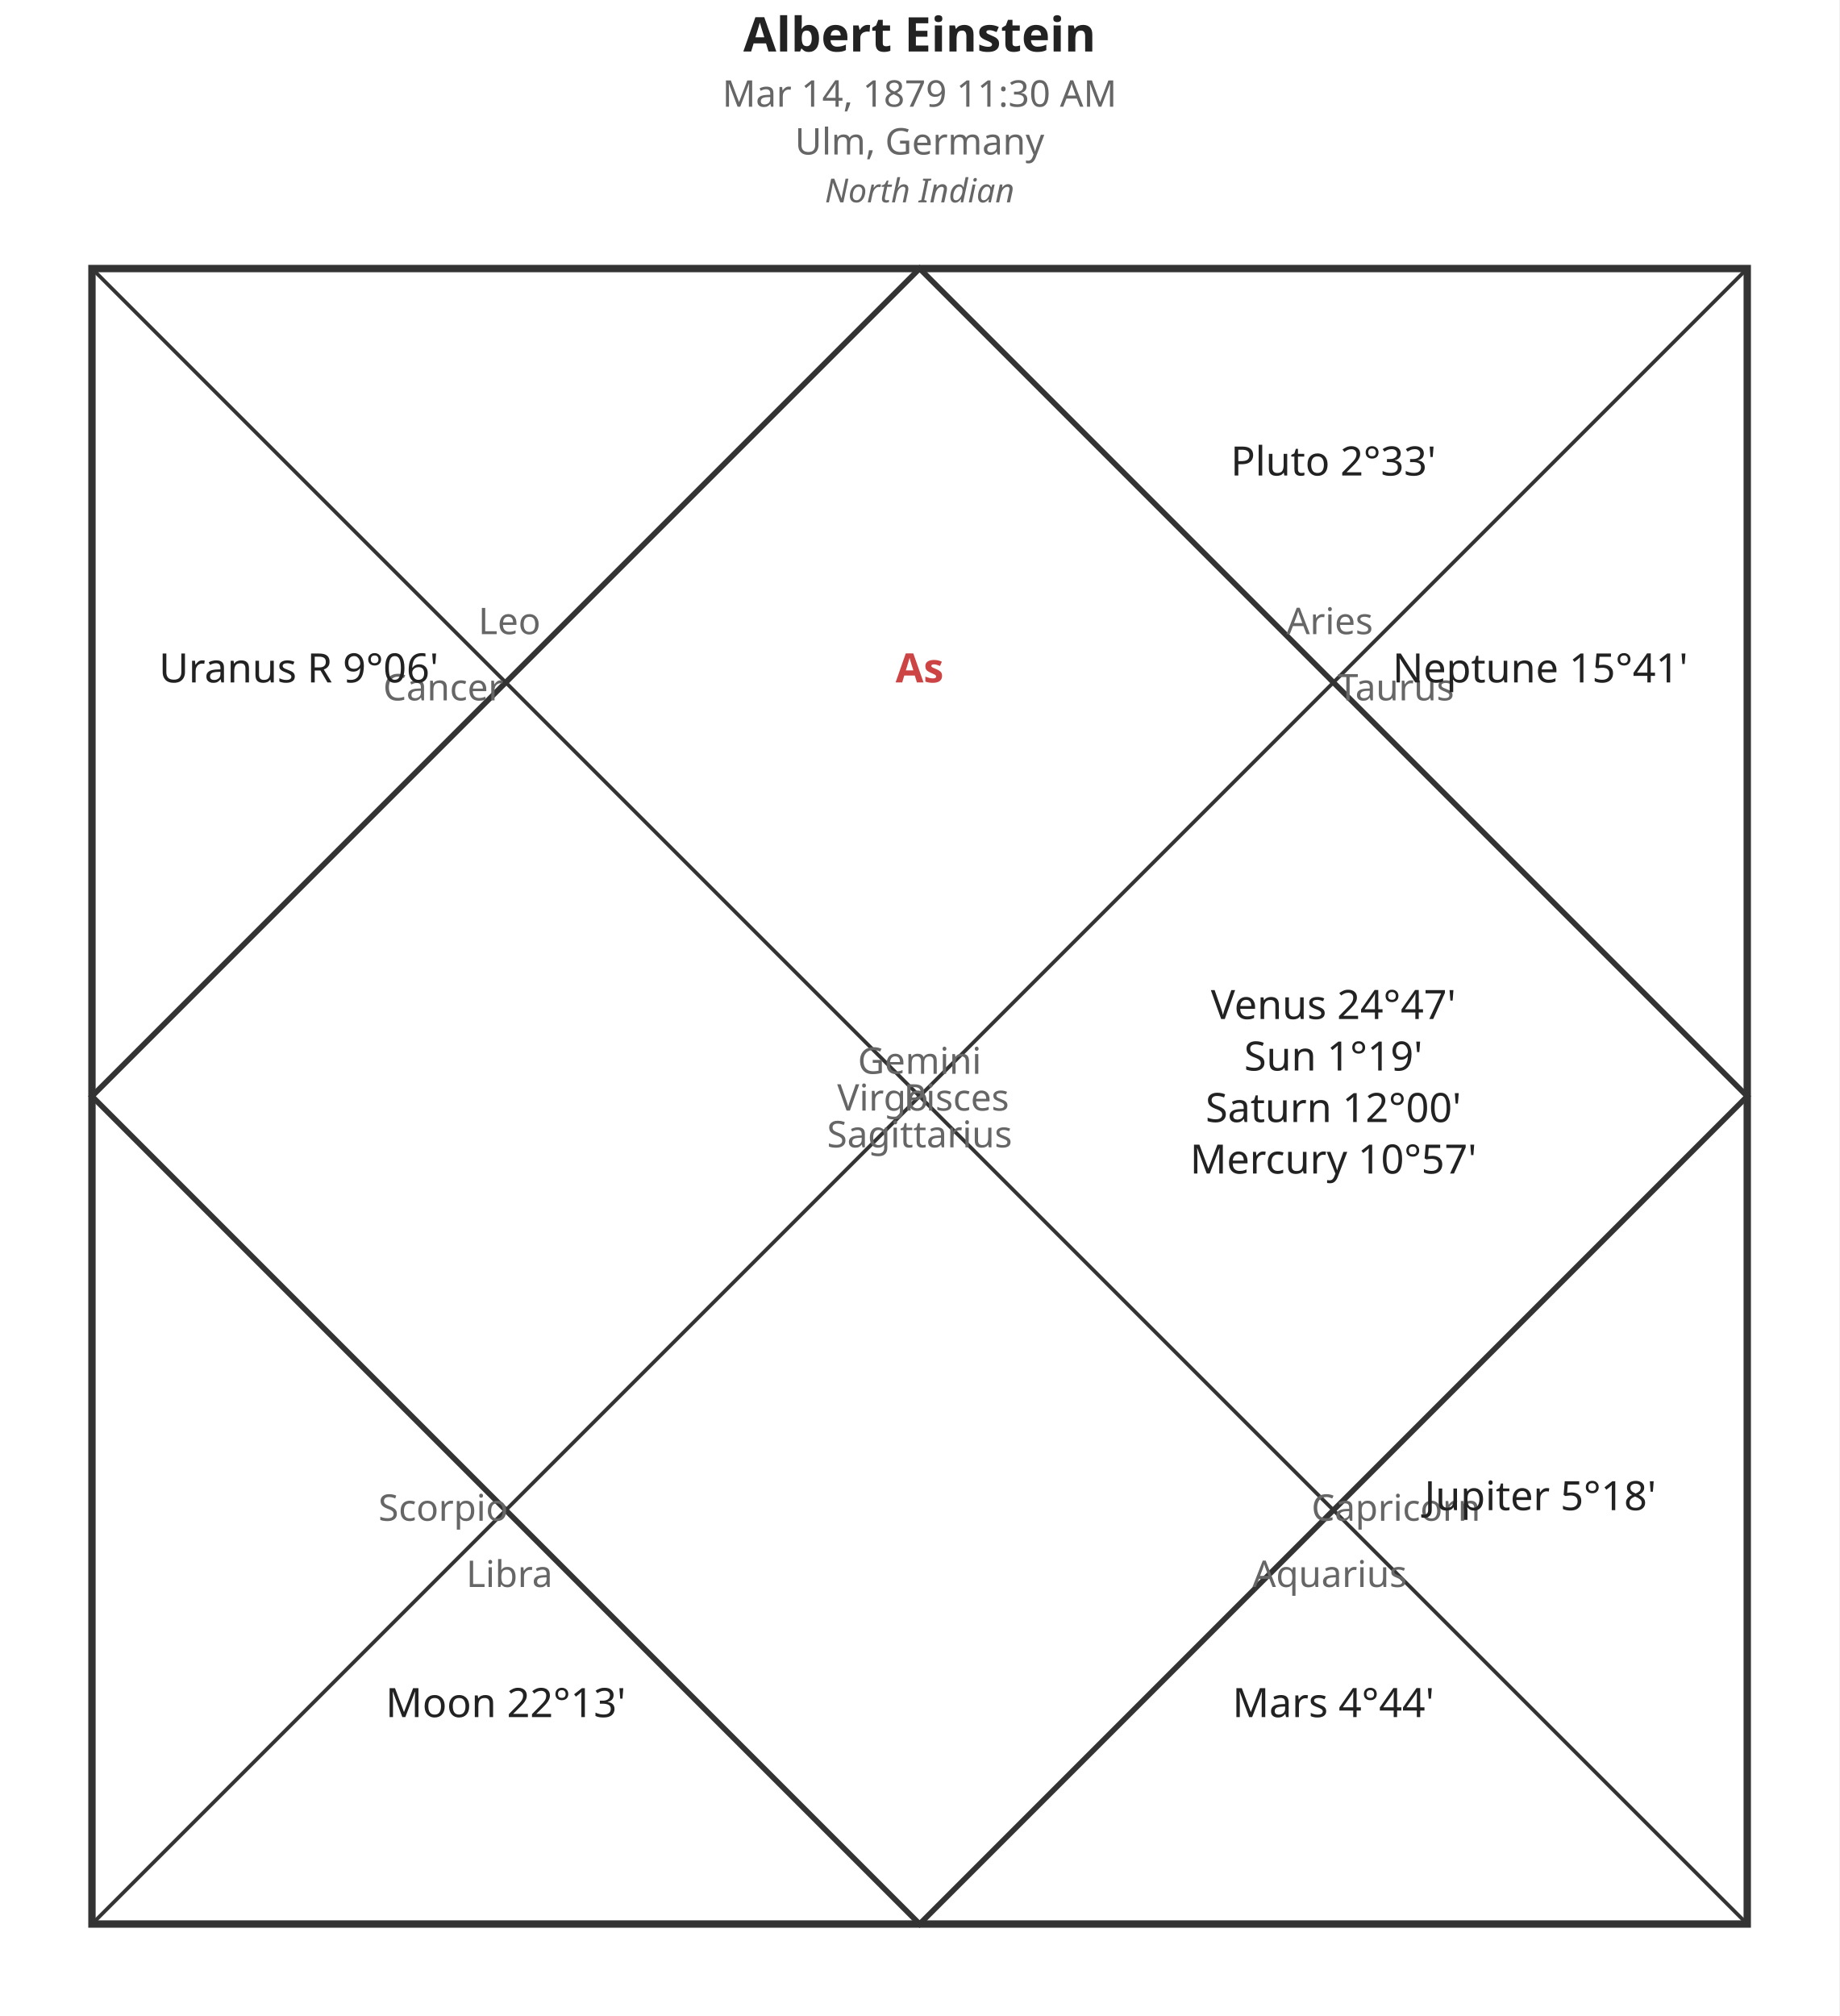
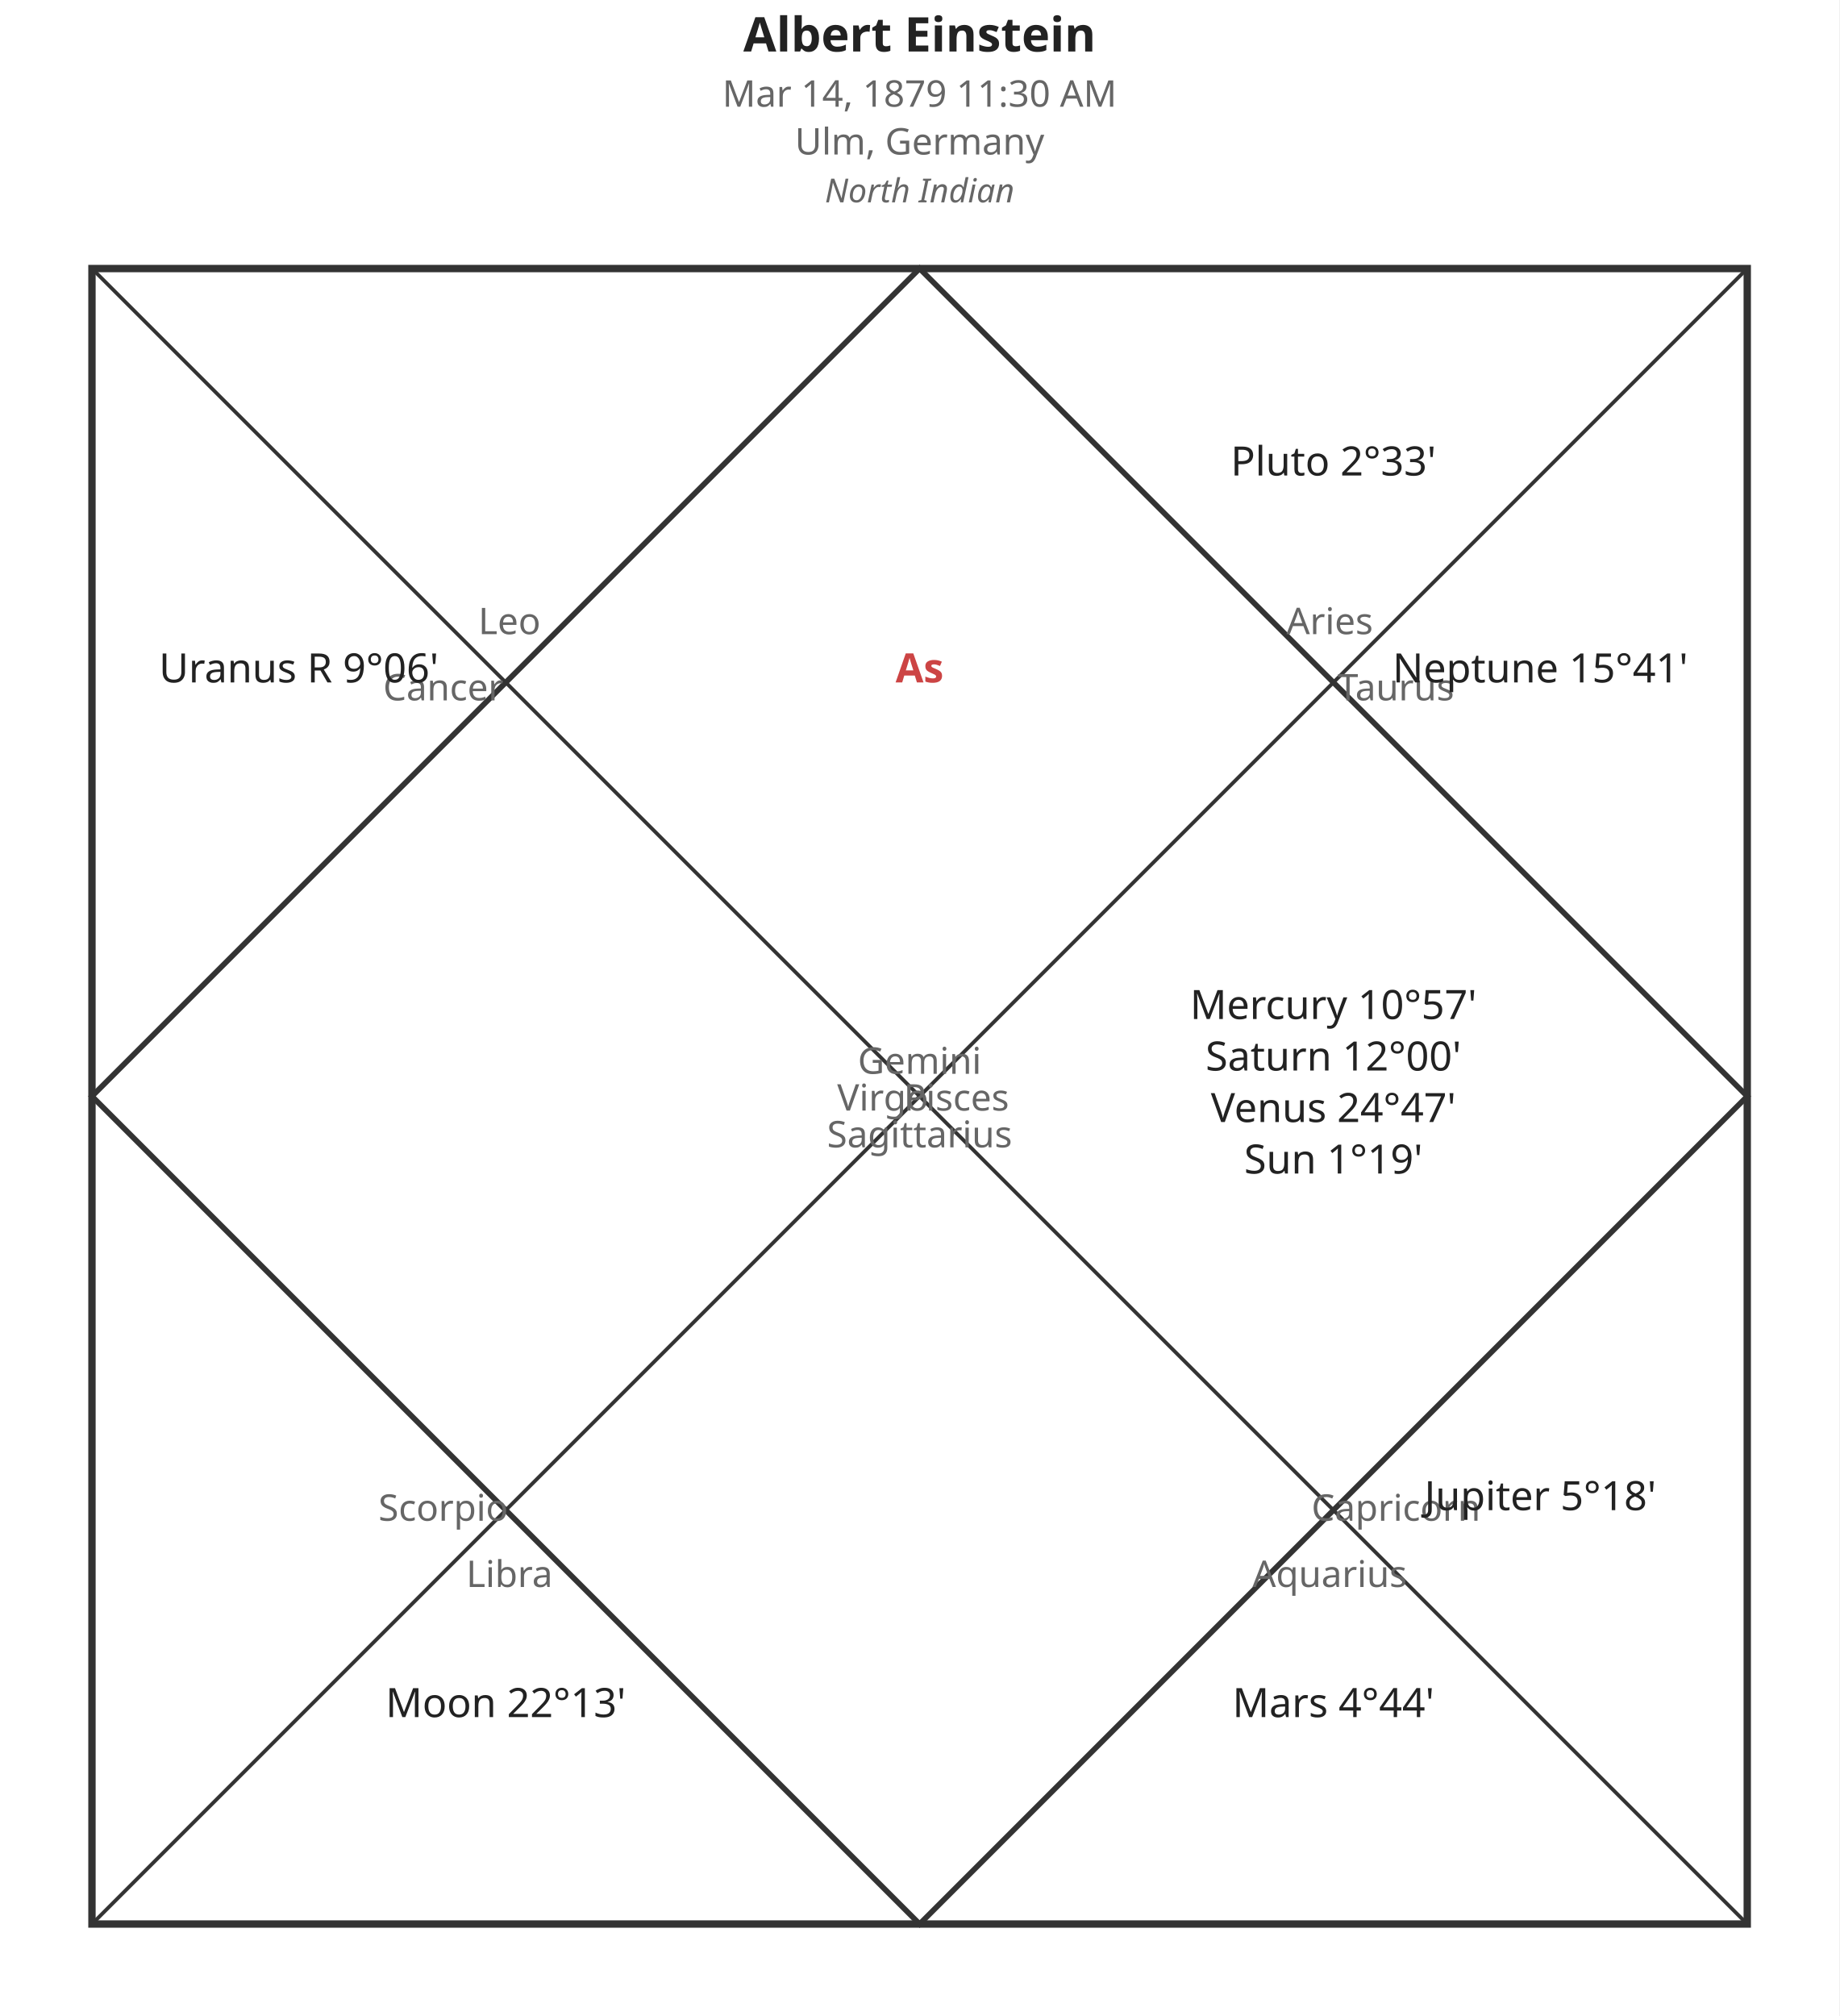
<svg xmlns="http://www.w3.org/2000/svg" baseProfile="full" height="548" version="1.1" width="500">
  <defs />
  <rect fill="#ffffff" height="548" width="500" x="0" y="0" />
  <rect fill="none" height="450.0" stroke="#333333" stroke-width="2" width="450.0" x="25.0" y="73.0" />
  <polygon fill="none" points="250.0,73.0 475.0,298.0 250.0,523.0 25.0,298.0" stroke="#333333" stroke-width="1.5" />
  <line stroke="#333333" stroke-width="1" x1="25.0" x2="475.0" y1="73.0" y2="523.0" />
  <line stroke="#333333" stroke-width="1" x1="475.0" x2="25.0" y1="73.0" y2="523.0" />
  <polygon fill="#fff3e0" opacity="0.4" points="25.0,73.0 250.0,73.0 475.0,73.0" stroke="none" />
  <text dominant-baseline="central" fill="#666666" font-family="sans-serif" font-size="10" text-anchor="middle" x="250.0" y="288.0">Gemini</text>
  <text dominant-baseline="central" fill="#666666" font-family="sans-serif" font-size="10" text-anchor="middle" x="240.0" y="298.0">Virgo</text>
  <text dominant-baseline="central" fill="#666666" font-family="sans-serif" font-size="10" text-anchor="middle" x="250.0" y="308.0">Sagittarius</text>
  <text dominant-baseline="central" fill="#666666" font-family="sans-serif" font-size="10" text-anchor="middle" x="260.0" y="298.0">Pisces</text>
  <text dominant-baseline="central" fill="#666666" font-family="sans-serif" font-size="10" text-anchor="middle" x="120.5" y="186.5">Cancer</text>
  <text dominant-baseline="central" fill="#666666" font-family="sans-serif" font-size="10" text-anchor="middle" x="138.5" y="168.5">Leo</text>
  <text dominant-baseline="central" fill="#666666" font-family="sans-serif" font-size="10" text-anchor="middle" x="138.5" y="427.5">Libra</text>
  <text dominant-baseline="central" fill="#666666" font-family="sans-serif" font-size="10" text-anchor="middle" x="120.5" y="409.5">Scorpio</text>
  <text dominant-baseline="central" fill="#666666" font-family="sans-serif" font-size="10" text-anchor="middle" x="379.5" y="409.5">Capricorn</text>
  <text dominant-baseline="central" fill="#666666" font-family="sans-serif" font-size="10" text-anchor="middle" x="361.5" y="427.5">Aquarius</text>
  <text dominant-baseline="central" fill="#666666" font-family="sans-serif" font-size="10" text-anchor="middle" x="361.5" y="168.5">Aries</text>
  <text dominant-baseline="central" fill="#666666" font-family="sans-serif" font-size="10" text-anchor="middle" x="379.5" y="186.5">Taurus</text>
  <text fill="#cc4444" font-family="sans-serif" font-size="11" font-weight="bold" text-anchor="middle" x="250.0" y="185.5">As</text>
  <text fill="#222222" font-family="sans-serif" font-size="11" text-anchor="middle" x="81.25" y="185.5">Uranus R 9°06'</text>
  <text fill="#222222" font-family="sans-serif" font-size="11" text-anchor="middle" x="137.5" y="466.75">Moon 22°13'</text>
  <text fill="#222222" font-family="sans-serif" font-size="11" text-anchor="middle" x="362.5" y="466.75">Mars 4°44'</text>
  <text fill="#222222" font-family="sans-serif" font-size="11" text-anchor="middle" x="418.75" y="410.5">Jupiter 5°18'</text>
-   <text fill="#222222" font-family="sans-serif" font-size="11" text-anchor="middle" x="362.5" y="277.0">Venus 24°47'</text>
-   <text fill="#222222" font-family="sans-serif" font-size="11" text-anchor="middle" x="362.5" y="291.0">Sun 1°19'</text>
-   <text fill="#222222" font-family="sans-serif" font-size="11" text-anchor="middle" x="362.5" y="305.0">Saturn 12°00'</text>
-   <text fill="#222222" font-family="sans-serif" font-size="11" text-anchor="middle" x="362.5" y="319.0">Mercury 10°57'</text>
+   <text fill="#222222" font-family="sans-serif" font-size="11" text-anchor="middle" x="362.5" y="277.0">Mercury 10°57'</text>
+   <text fill="#222222" font-family="sans-serif" font-size="11" text-anchor="middle" x="362.5" y="291.0">Saturn 12°00'</text>
+   <text fill="#222222" font-family="sans-serif" font-size="11" text-anchor="middle" x="362.5" y="305.0">Venus 24°47'</text>
+   <text fill="#222222" font-family="sans-serif" font-size="11" text-anchor="middle" x="362.5" y="319.0">Sun 1°19'</text>
  <text fill="#222222" font-family="sans-serif" font-size="11" text-anchor="middle" x="418.75" y="185.5">Neptune 15°41'</text>
  <text fill="#222222" font-family="sans-serif" font-size="11" text-anchor="middle" x="362.5" y="129.25">Pluto 2°33'</text>
  <text fill="#222222" font-family="sans-serif" font-size="13" font-weight="bold" text-anchor="middle" x="250.0" y="14">Albert Einstein</text>
  <text fill="#666666" font-family="sans-serif" font-size="10" text-anchor="middle" x="250.0" y="29">Mar 14, 1879  11:30 AM</text>
  <text fill="#666666" font-family="sans-serif" font-size="10" text-anchor="middle" x="250.0" y="42">Ulm, Germany</text>
  <text fill="#666666" font-family="sans-serif" font-size="9" font-style="italic" text-anchor="middle" x="250.0" y="55">North Indian</text>
</svg>
